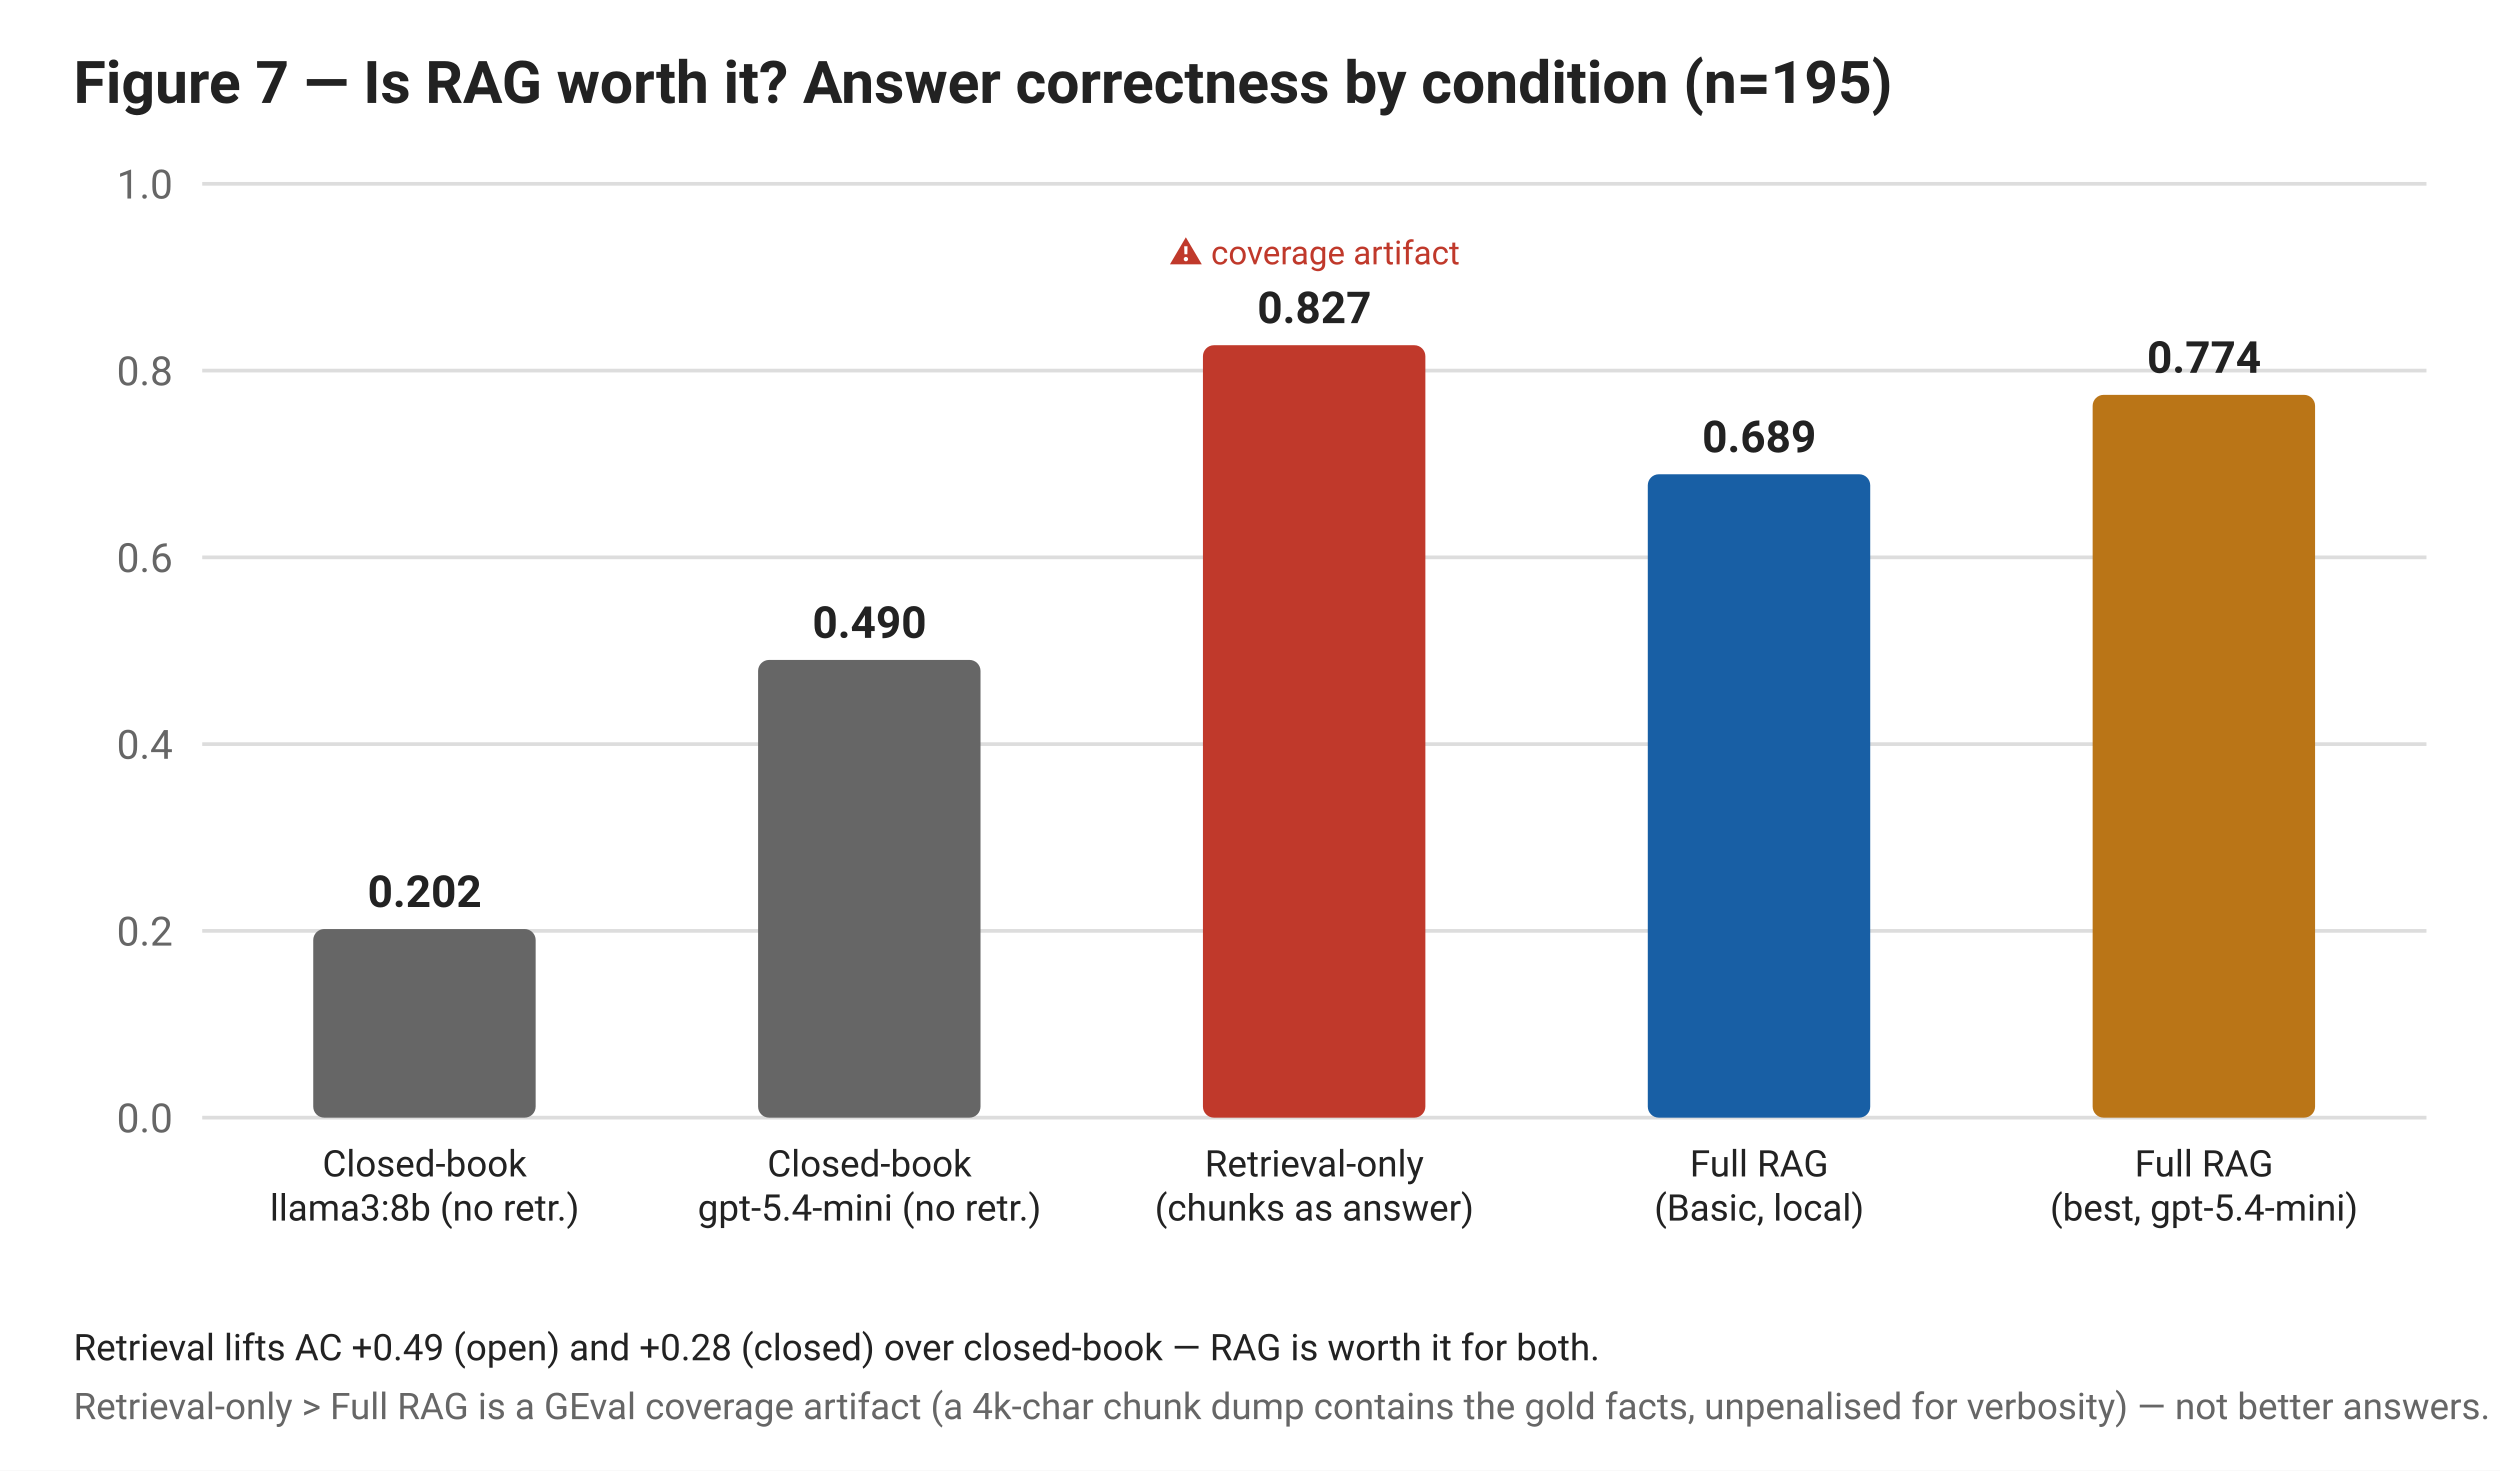
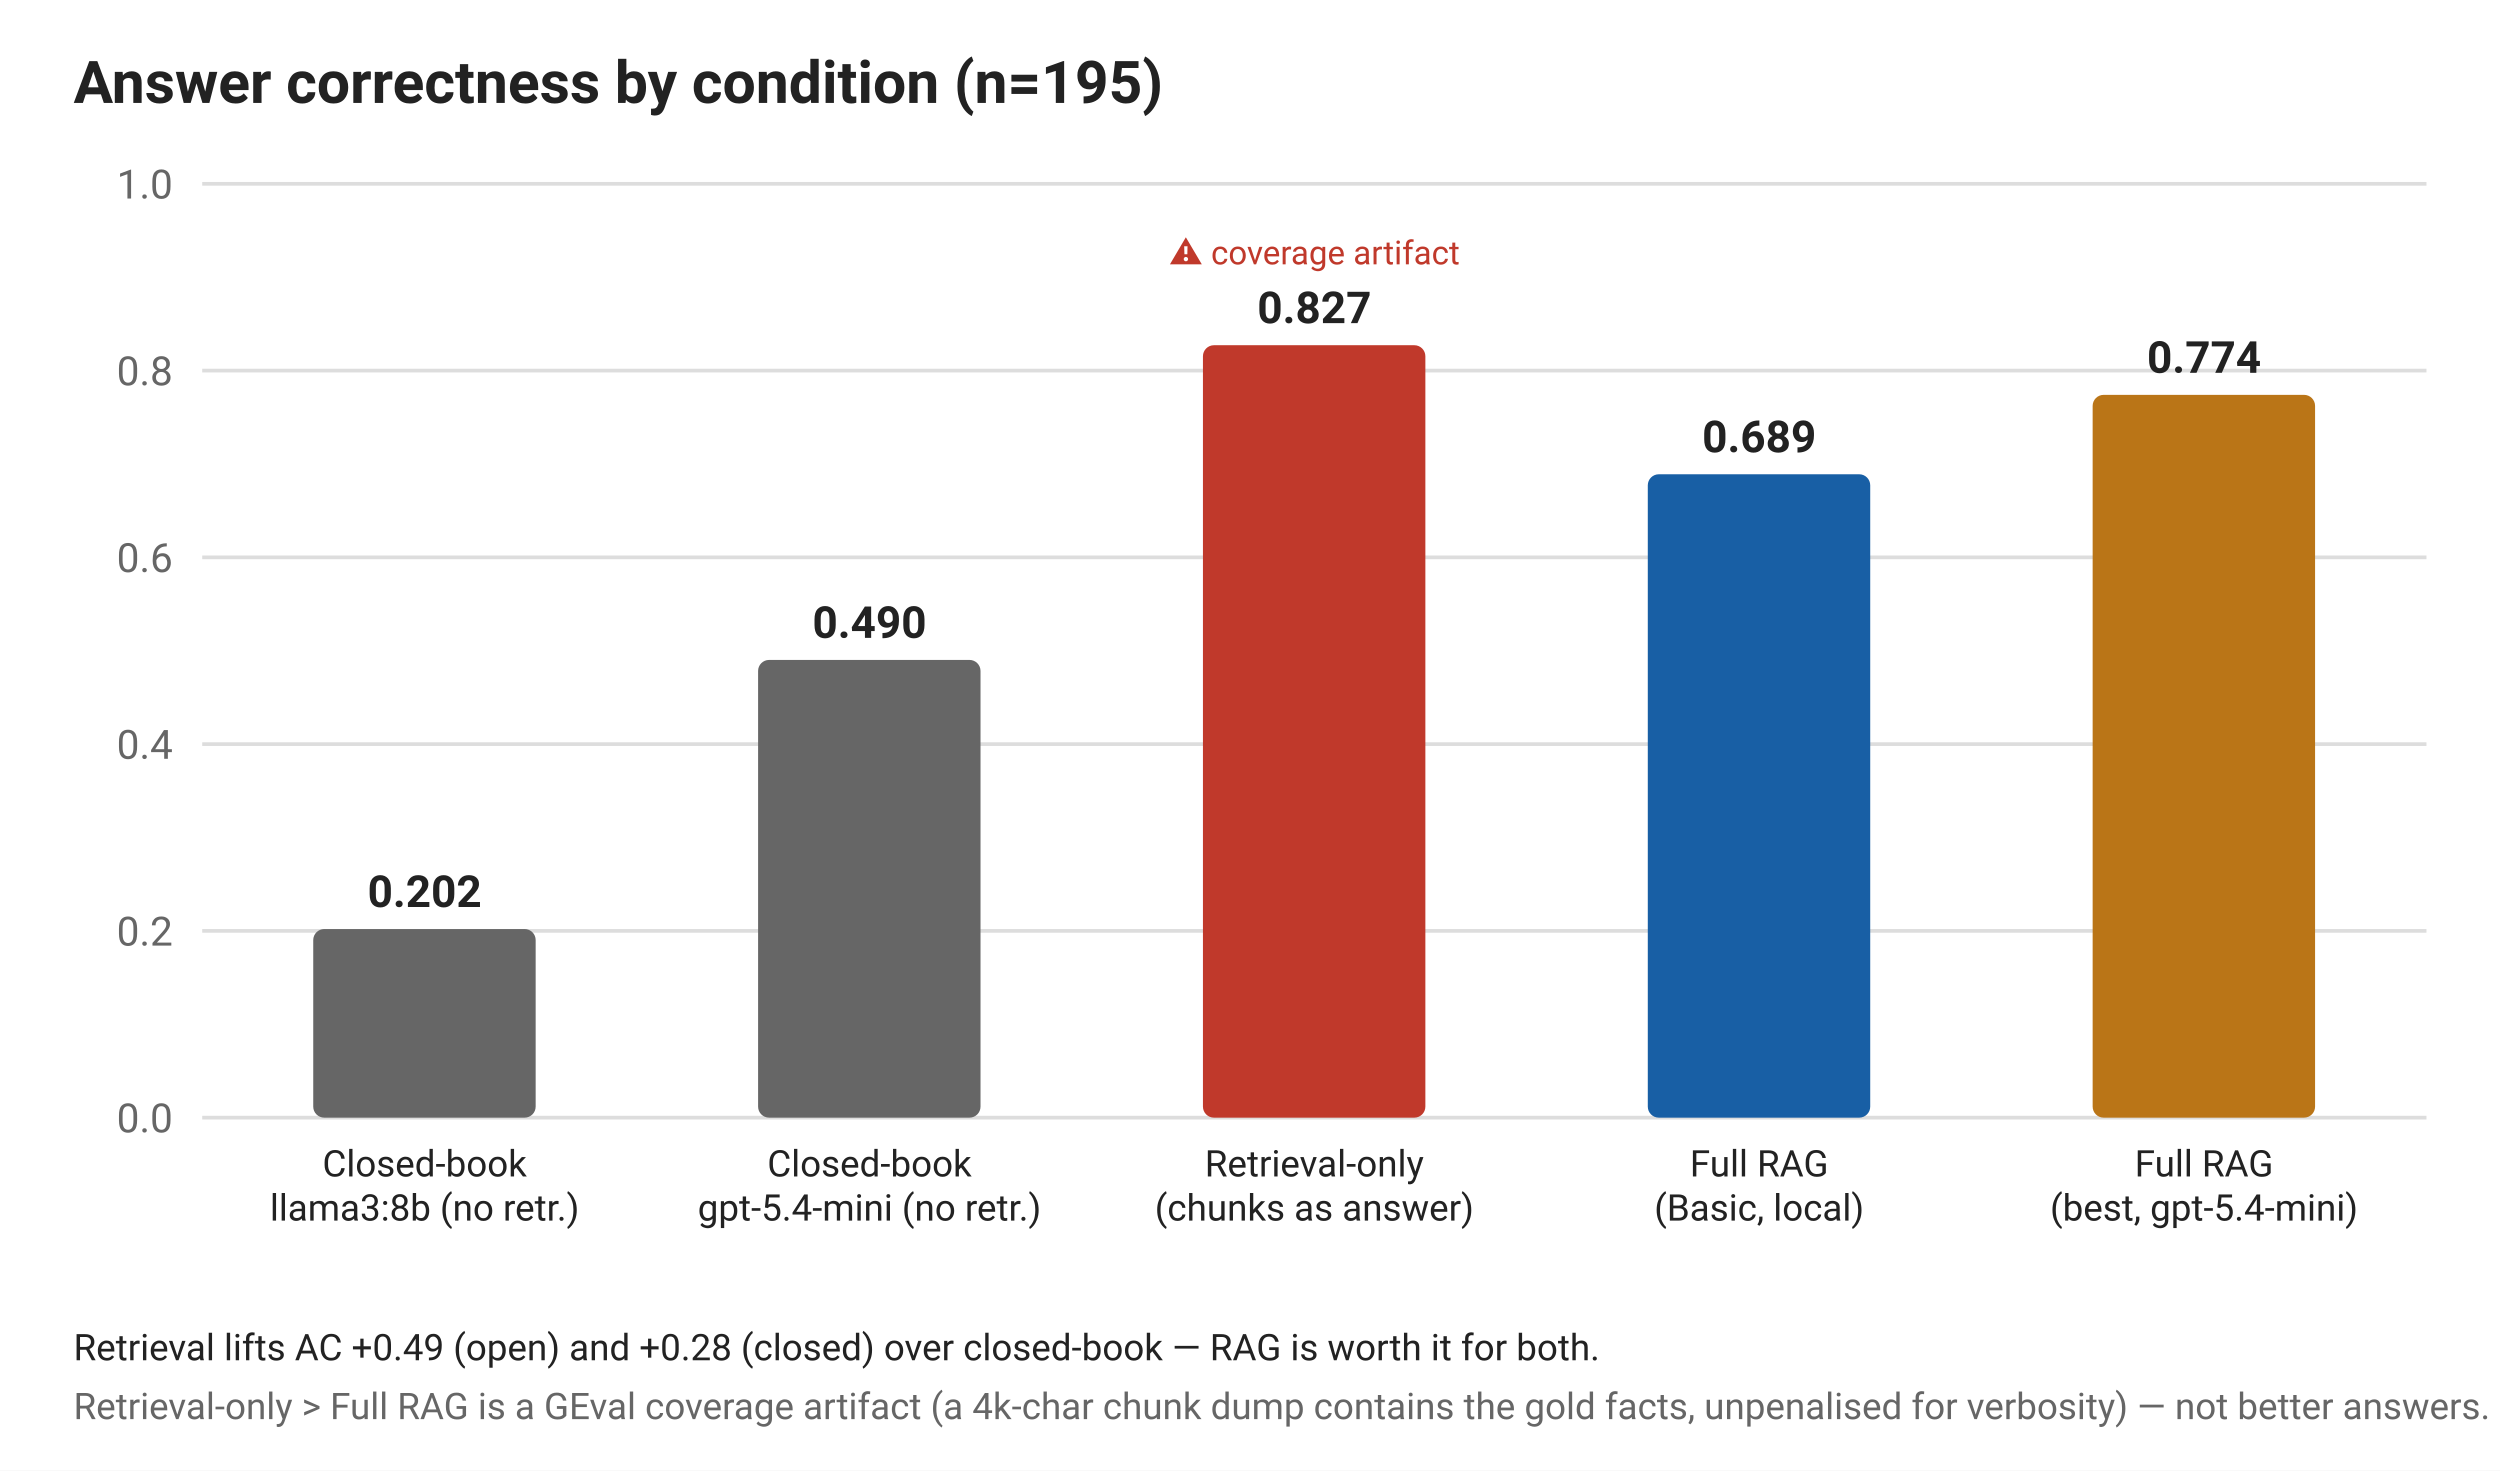
<svg xmlns="http://www.w3.org/2000/svg" width="680" height="400" viewBox="0 0 680 400" font-family="-apple-system,BHF,Segoe UI,Roboto,Helvetica,Arial,sans-serif">
  <rect width="680" height="400" fill="white" />
-   <text x="20.0" y="28.0" font-size="16" text-anchor="start" fill="#222222" font-weight="600">Figure 7 — Is RAG worth it? Answer correctness by condition (n=195)</text>
+   <text x="20.0" y="28.0" font-size="16" text-anchor="start" fill="#222222" font-weight="600">Answer correctness by condition (n=195)</text>
  <line x1="55.0" y1="304.0" x2="660.0" y2="304.0" stroke="#dddddd" stroke-width="1" />
  <text x="47.0" y="308.0" font-size="11" text-anchor="end" fill="#666666" font-weight="400">0.0</text>
  <line x1="55.0" y1="253.2" x2="660.0" y2="253.2" stroke="#dddddd" stroke-width="1" />
  <text x="47.0" y="257.2" font-size="11" text-anchor="end" fill="#666666" font-weight="400">0.2</text>
  <line x1="55.0" y1="202.4" x2="660.0" y2="202.4" stroke="#dddddd" stroke-width="1" />
  <text x="47.0" y="206.4" font-size="11" text-anchor="end" fill="#666666" font-weight="400">0.4</text>
  <line x1="55.0" y1="151.6" x2="660.0" y2="151.6" stroke="#dddddd" stroke-width="1" />
  <text x="47.0" y="155.6" font-size="11" text-anchor="end" fill="#666666" font-weight="400">0.6</text>
  <line x1="55.0" y1="100.8" x2="660.0" y2="100.8" stroke="#dddddd" stroke-width="1" />
  <text x="47.0" y="104.8" font-size="11" text-anchor="end" fill="#666666" font-weight="400">0.8</text>
  <line x1="55.0" y1="50.0" x2="660.0" y2="50.0" stroke="#dddddd" stroke-width="1" />
  <text x="47.0" y="54.0" font-size="11" text-anchor="end" fill="#666666" font-weight="400">1.0</text>
  <rect x="85.2" y="252.7" width="60.5" height="51.3" fill="#666666" stroke="none" stroke-width="1" rx="3" />
  <text x="115.5" y="246.7" font-size="12" text-anchor="middle" fill="#222222" font-weight="600">0.202</text>
  <text x="115.5" y="320.0" font-size="10" text-anchor="middle" fill="#222222" font-weight="400">Closed-book</text>
  <text x="115.5" y="332.0" font-size="10" text-anchor="middle" fill="#222222" font-weight="400">llama3:8b (no retr.)</text>
  <rect x="206.2" y="179.5" width="60.5" height="124.5" fill="#666666" stroke="none" stroke-width="1" rx="3" />
  <text x="236.5" y="173.5" font-size="12" text-anchor="middle" fill="#222222" font-weight="600">0.490</text>
  <text x="236.5" y="320.0" font-size="10" text-anchor="middle" fill="#222222" font-weight="400">Closed-book</text>
  <text x="236.5" y="332.0" font-size="10" text-anchor="middle" fill="#222222" font-weight="400">gpt-5.4-mini (no retr.)</text>
  <rect x="327.2" y="93.9" width="60.5" height="210.1" fill="#C0392B" stroke="none" stroke-width="1" rx="3" />
  <text x="357.5" y="87.9" font-size="12" text-anchor="middle" fill="#222222" font-weight="600">0.827</text>
  <text x="357.5" y="71.9" font-size="9" text-anchor="middle" fill="#C0392B" font-weight="400">⚠ coverage artifact</text>
  <text x="357.5" y="320.0" font-size="10" text-anchor="middle" fill="#222222" font-weight="400">Retrieval-only</text>
  <text x="357.5" y="332.0" font-size="10" text-anchor="middle" fill="#222222" font-weight="400">(chunks as answer)</text>
  <rect x="448.2" y="129.0" width="60.5" height="175.0" fill="#185FA5" stroke="none" stroke-width="1" rx="3" />
  <text x="478.5" y="123.0" font-size="12" text-anchor="middle" fill="#222222" font-weight="600">0.689</text>
  <text x="478.5" y="320.0" font-size="10" text-anchor="middle" fill="#222222" font-weight="400">Full RAG</text>
  <text x="478.5" y="332.0" font-size="10" text-anchor="middle" fill="#222222" font-weight="400">(Basic, local)</text>
  <rect x="569.2" y="107.4" width="60.5" height="196.6" fill="#BA7517" stroke="none" stroke-width="1" rx="3" />
  <text x="599.5" y="101.4" font-size="12" text-anchor="middle" fill="#222222" font-weight="600">0.774</text>
  <text x="599.5" y="320.0" font-size="10" text-anchor="middle" fill="#222222" font-weight="400">Full RAG</text>
  <text x="599.5" y="332.0" font-size="10" text-anchor="middle" fill="#222222" font-weight="400">(best, gpt-5.4-mini)</text>
  <text x="20.0" y="370.0" font-size="10" text-anchor="start" fill="#222222" font-weight="400">Retrieval lifts AC +0.49 (open) and +0.28 (closed) over closed-book — RAG is worth it for both.</text>
  <text x="20.0" y="386.0" font-size="10" text-anchor="start" fill="#666666" font-weight="400">Retrieval-only &gt; Full RAG is a GEval coverage artifact (a 4k-char chunk dump contains the gold facts, unpenalised for verbosity) — not better answers.</text>
</svg>
